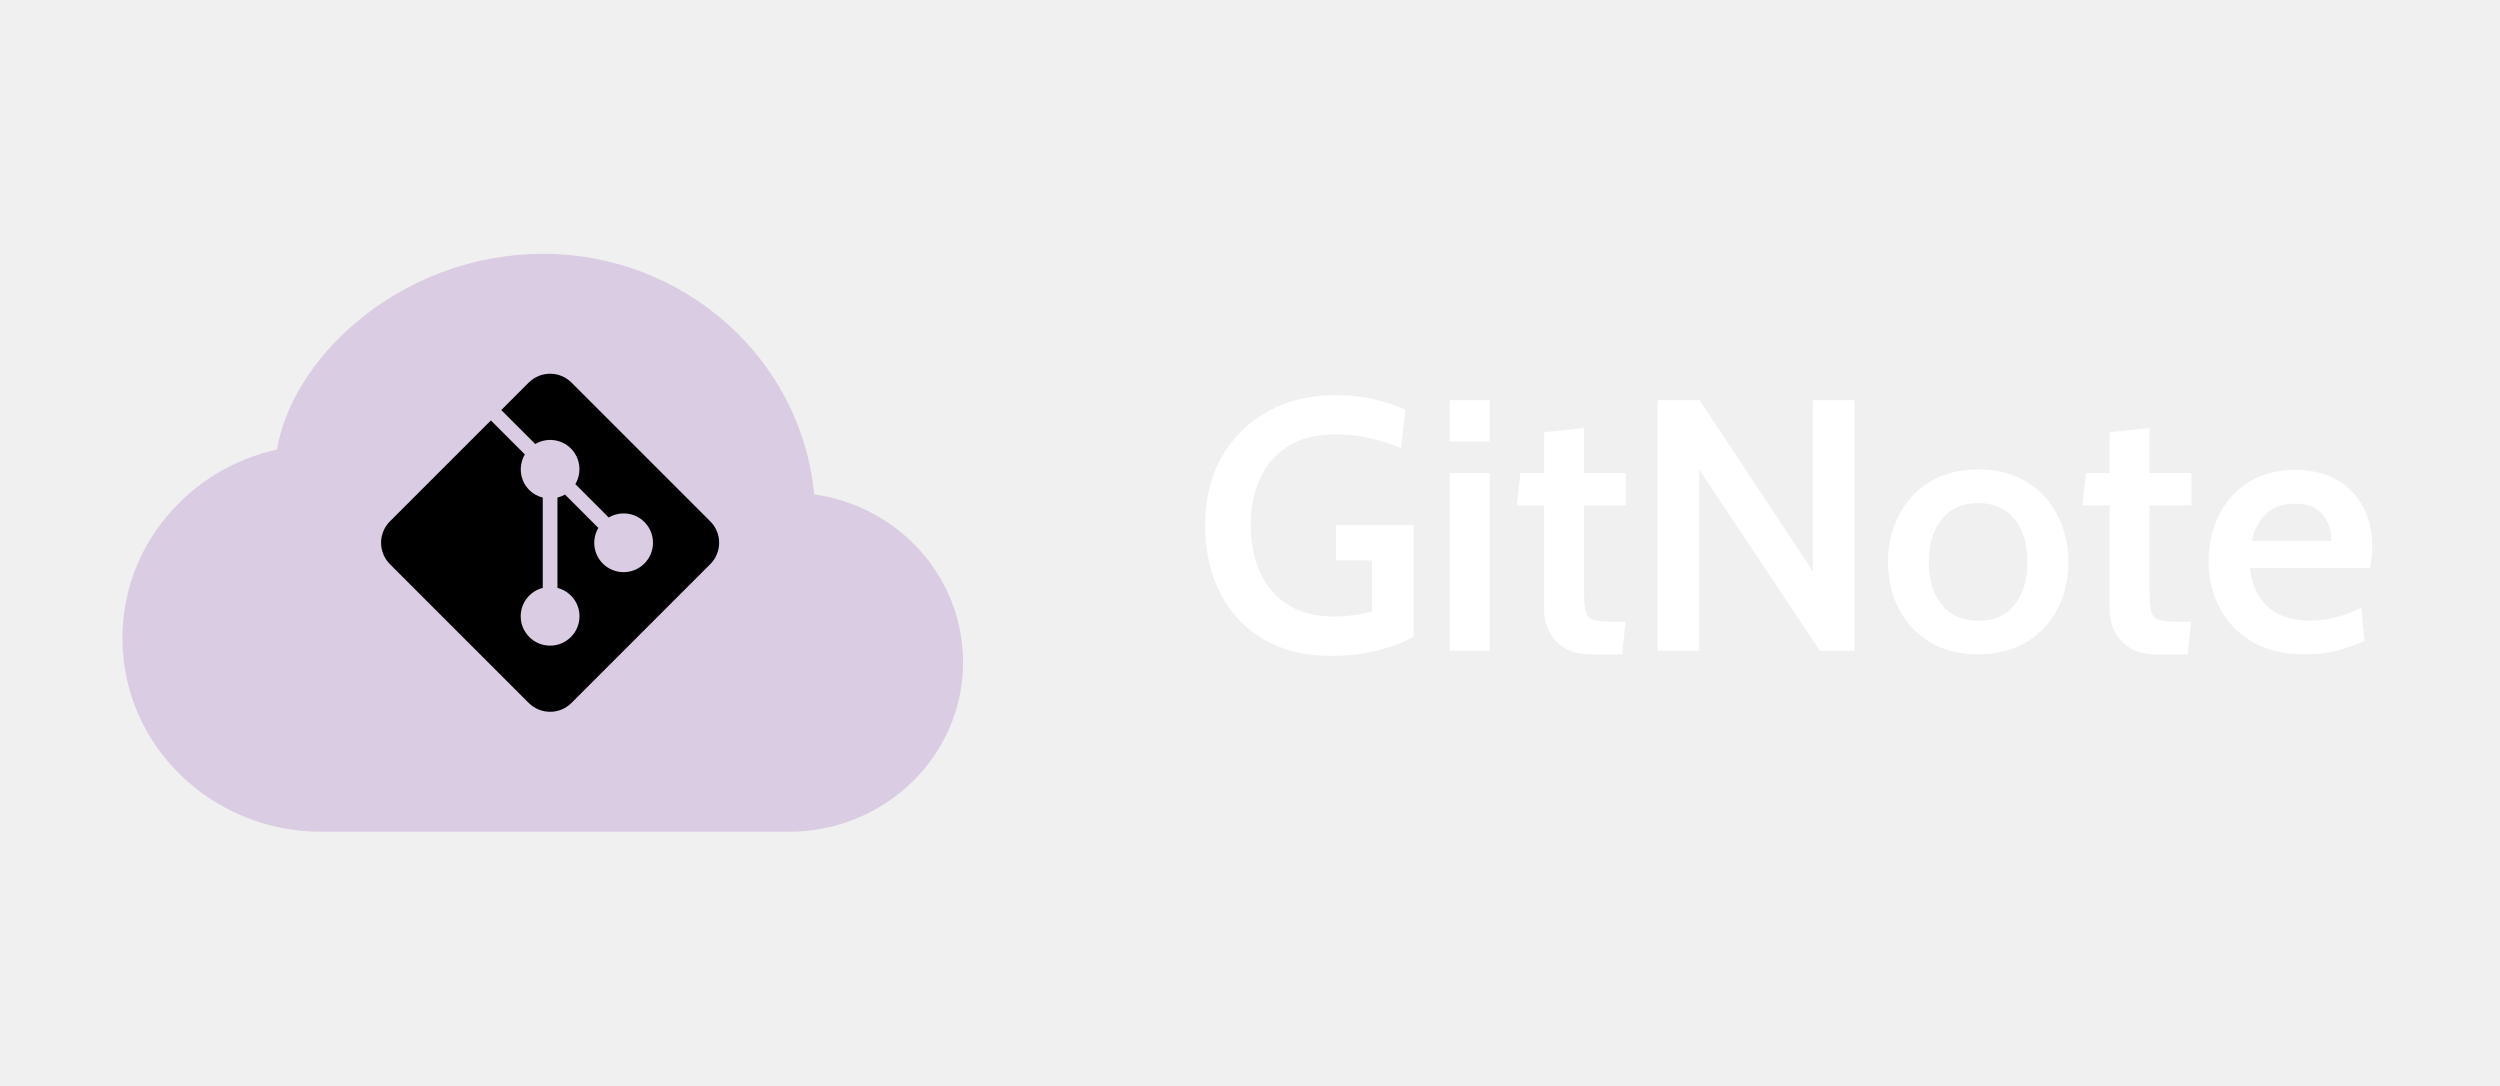
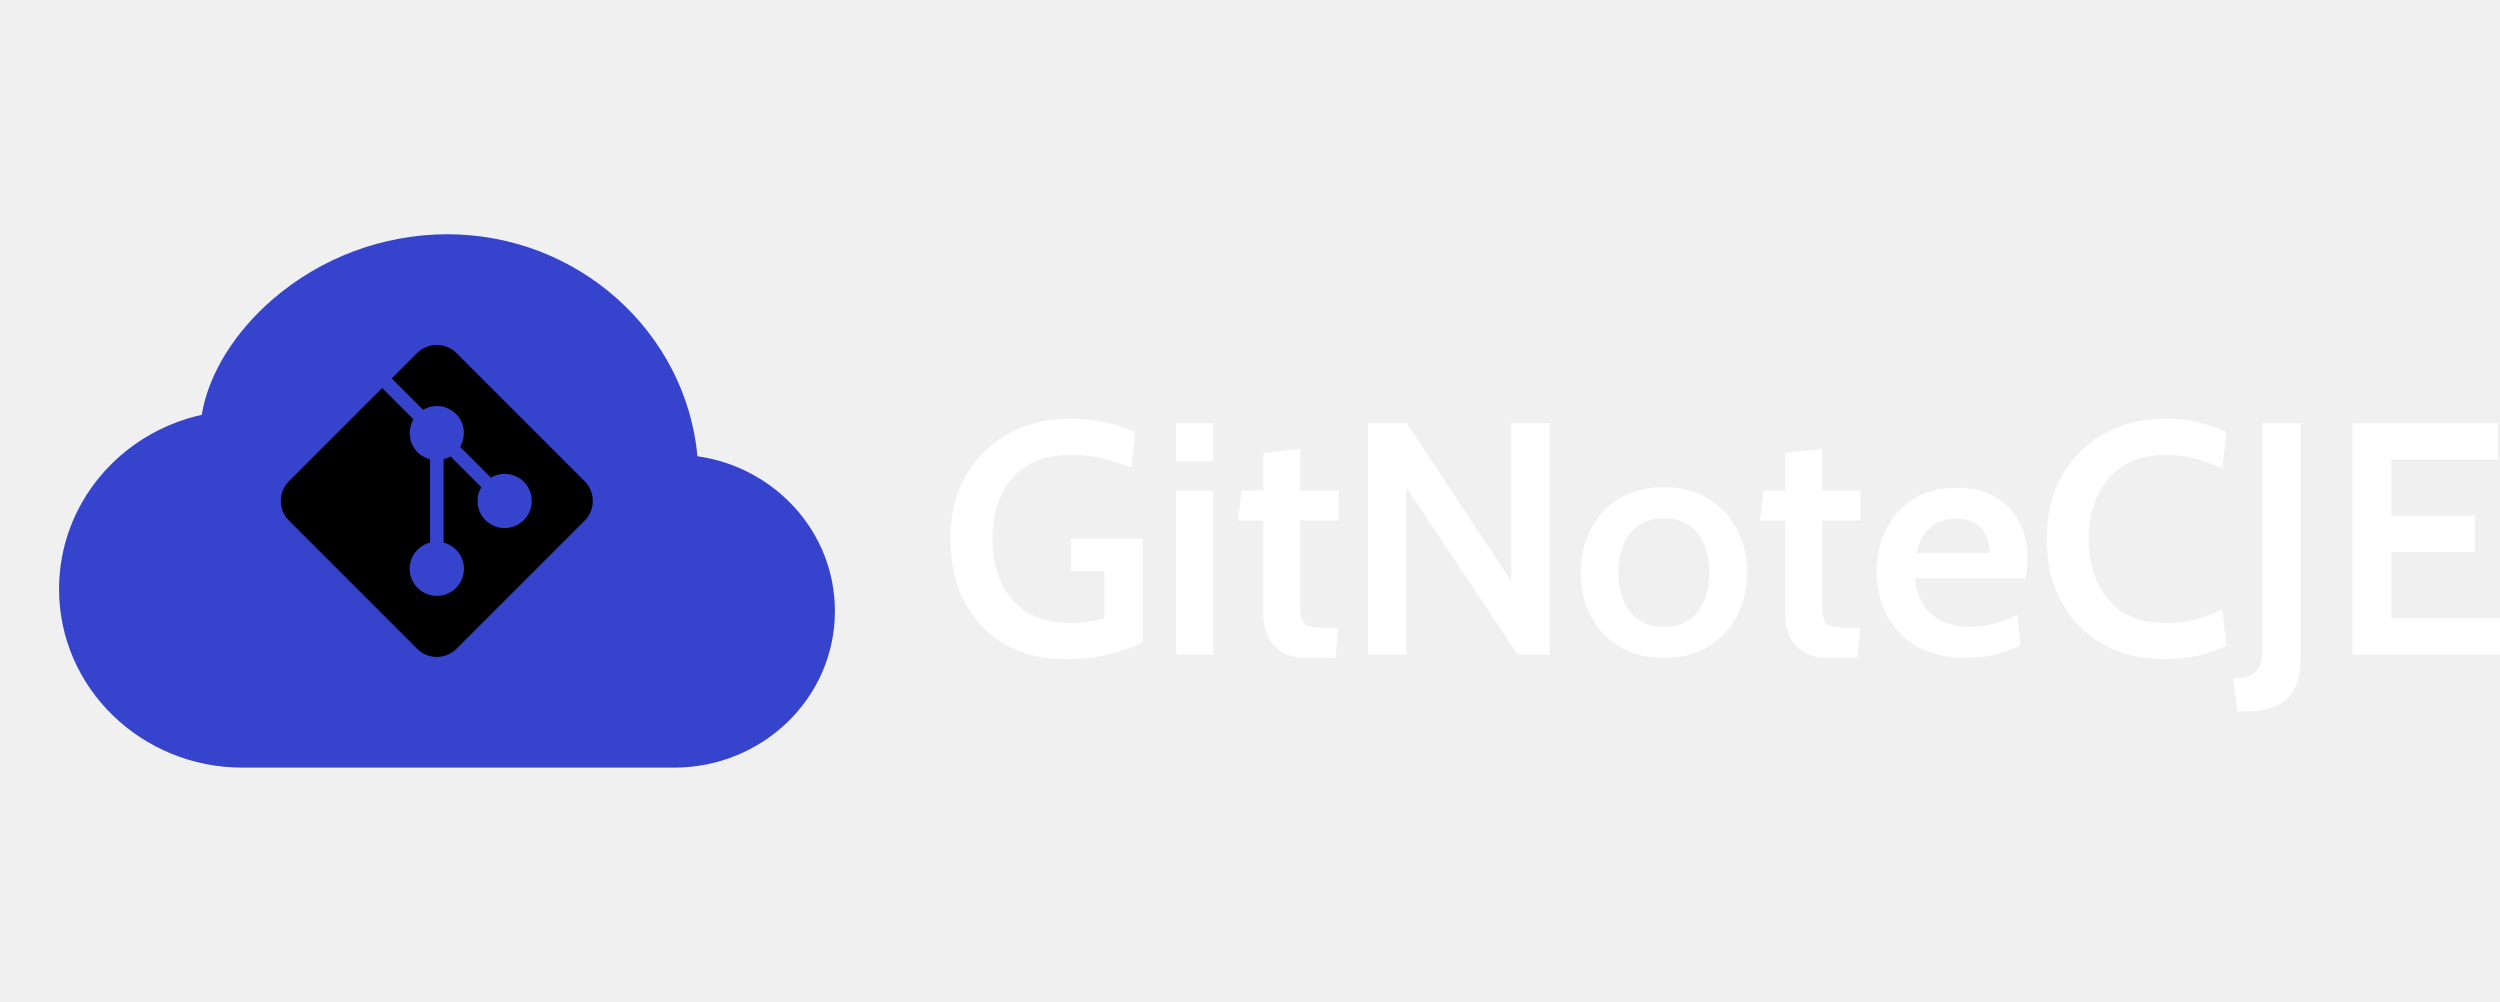
- <svg xmlns="http://www.w3.org/2000/svg" viewBox="0 0 1497 650" width="1497" height="650">
+ <svg xmlns="http://www.w3.org/2000/svg" viewBox="0 0 1622 650" width="1622" height="650">
  <defs />
-   <g transform="matrix(1,0,0,1,-635,-215)">
+   <g transform="matrix(1,0,0,1,-625,-215)">
    <g>
      <g>
-         <path d="M846.931,409.187C878.375,382.073 918.48,367.098 960,366.967 C1044.629,366.967 1114.881,429.888 1122.525,511.025 C1172.61,518.103 1211.684,560.041 1211.684,611.51 C1211.684,668.013 1164.556,713.033 1107.456,713.033 C1107.456,713.033 827.268,713.033 827.268,713.033 C762.05,713.033 708.316,661.626 708.316,597.195 C708.316,541.73 748.145,495.798 800.873,484.158 C805.371,457.007 822.832,429.951 846.931,409.187 C846.931,409.187 846.931,409.187 846.931,409.187 Z" fill="#dacce3" />
+         <path d="M801.931,409.187 C833.375,382.073 873.48,367.098 915,366.967 C999.629,366.967 1069.881,429.888 1077.525,511.025 C1127.61,518.103 1166.684,560.041 1166.684,611.51 C1166.684,668.013 1119.556,713.033 1062.456,713.033 C1062.456,713.033 782.268,713.033 782.268,713.033 C717.05,713.033 663.316,661.626 663.316,597.195 C663.316,541.73 703.145,495.798 755.873,484.158 C760.371,457.007 777.832,429.951 801.931,409.187 C801.931,409.187 801.931,409.187 801.931,409.187 Z" fill="#3643cd" />
      </g>
      <g>
-         <path d="M1060.307,527.19C1060.307,527.19 977.215,444.098 977.215,444.098 C973.677,440.56 969.039,438.791 964.401,438.791 C959.762,438.791 955.124,440.56 951.586,444.098 C951.586,444.098 935.154,460.53 935.154,460.53 C935.154,460.53 955.503,480.878 955.503,480.878 C962.249,476.909 971.05,477.758 976.845,483.55 C982.636,489.341 983.486,498.142 979.517,504.892 C979.517,504.892 999.508,524.884 999.508,524.884 C1006.254,520.915 1015.055,521.764 1020.85,527.555 C1027.725,534.429 1027.725,545.575 1020.85,552.449 C1013.977,559.323 1002.831,559.323 995.957,552.449 C990.166,546.658 989.317,537.857 993.286,531.107 C993.286,531.107 973.294,511.115 973.294,511.115 C971.868,511.951 970.363,512.567 968.801,512.967 C968.801,512.967 968.801,567.028 968.801,567.028 C976.379,568.991 982.003,575.816 982.003,584.01 C982.003,593.731 974.121,601.612 964.401,601.612 C954.68,601.612 946.798,593.731 946.798,584.01 C946.798,575.816 952.422,568.991 960,567.028 C960,567.028 960,512.972 960,512.972 C957.056,512.21 954.257,510.75 951.956,508.448 C946.165,502.657 945.315,493.856 949.285,487.105 C949.285,487.105 928.932,466.753 928.932,466.753 C928.932,466.753 868.495,527.19 868.495,527.19 C861.419,534.266 861.419,545.738 868.495,552.815 C868.495,552.815 951.586,635.906 951.586,635.906 C955.124,639.448 959.762,641.217 964.401,641.217 C969.039,641.217 973.677,639.448 977.215,635.911 C977.215,635.911 1060.307,552.819 1060.307,552.819 C1067.383,545.743 1067.383,534.266 1060.307,527.19 C1060.307,527.19 1060.307,527.19 1060.307,527.19 Z" fill="#000000" />
+         <path d="M1004.307,527.19 C1004.307,527.19 921.215,444.098 921.215,444.098 C917.677,440.56 913.039,438.791 908.401,438.791 C903.762,438.791 899.124,440.56 895.586,444.098 C895.586,444.098 879.154,460.53 879.154,460.53 C879.154,460.53 899.503,480.878 899.503,480.878 C906.249,476.909 915.05,477.758 920.845,483.55 C926.636,489.341 927.486,498.142 923.517,504.892 C923.517,504.892 943.508,524.884 943.508,524.884 C950.254,520.915 959.055,521.764 964.85,527.555 C971.725,534.429 971.725,545.575 964.85,552.449 C957.977,559.323 946.831,559.323 939.957,552.449 C934.166,546.658 933.317,537.857 937.286,531.107 C937.286,531.107 917.294,511.115 917.294,511.115 C915.868,511.951 914.363,512.567 912.801,512.967 C912.801,512.967 912.801,567.028 912.801,567.028 C920.379,568.991 926.003,575.816 926.003,584.01 C926.003,593.731 918.121,601.612 908.401,601.612 C898.68,601.612 890.798,593.731 890.798,584.01 C890.798,575.816 896.422,568.991 904,567.028 C904,567.028 904,512.972 904,512.972 C901.056,512.21 898.257,510.75 895.956,508.448 C890.165,502.657 889.315,493.856 893.285,487.105 C893.285,487.105 872.932,466.753 872.932,466.753 C872.932,466.753 812.495,527.19 812.495,527.19 C805.419,534.266 805.419,545.738 812.495,552.815 C812.495,552.815 895.586,635.906 895.586,635.906 C899.124,639.448 903.762,641.217 908.401,641.217 C913.039,641.217 917.677,639.448 921.215,635.911 C921.215,635.911 1004.307,552.819 1004.307,552.819 C1011.383,545.743 1011.383,534.266 1004.307,527.19 C1004.307,527.19 1004.307,527.19 1004.307,527.19 Z" fill="#000000" />
      </g>
      <g>
-         <path d="M635,215L 1285,215 L 1285,865 L 635,865 L 635,215 Z" fill="#376a80" fill-opacity="0" />
+         <path d="M629,215 L1279,215 L1279,865 L629,865 L629,215 Z" fill="#376a80" fill-opacity="0" />
      </g>
      <g>
-         <path d="M1431.622,607.692Q1408.897,607.692 1392.068,598.045 Q1375.239,588.398 1365.967,570.818 Q1356.694,553.238 1356.694,529.442 Q1356.694,505.859 1366.717,488.387 Q1376.74,470.914 1394.373,461.267 Q1412.006,451.62 1434.838,451.62 Q1446.844,451.62 1457.724,454.085 Q1468.604,456.55 1476.536,460.302 Q1473.963,483.456 1473.963,483.456 Q1465.602,479.811 1455.848,477.453 Q1446.093,475.095 1435.052,475.095 Q1417.473,475.095 1406.164,482.277 Q1394.855,489.459 1389.388,501.679 Q1383.921,513.899 1383.921,529.227 Q1383.921,545.199 1389.442,557.633 Q1394.962,570.068 1406.164,577.142 Q1417.366,584.217 1434.409,584.217 Q1439.126,584.217 1445.021,583.467 Q1450.917,582.716 1456.598,581.216 Q1456.598,550.558 1456.598,550.558 C1456.598,550.558 1434.945,550.558 1434.945,550.558 C1434.945,550.558 1434.945,529.442 1434.945,529.442 C1434.945,529.442 1481.467,529.442 1481.467,529.442 C1481.467,529.442 1481.467,596.33 1481.467,596.33 Q1473.32,601.046 1460.35,604.369 Q1447.38,607.692 1431.622,607.692 Q1431.622,607.692 1431.622,607.692 ZM1503.12,604.691C1503.12,604.691 1503.12,498.248 1503.12,498.248 C1503.12,498.248 1527.024,498.248 1527.024,498.248 C1527.024,498.248 1527.024,604.691 1527.024,604.691 C1527.024,604.691 1503.12,604.691 1503.12,604.691 C1503.12,604.691 1503.12,604.691 1503.12,604.691 ZM1503.12,479.382C1503.12,479.382 1503.12,454.621 1503.12,454.621 C1503.12,454.621 1527.024,454.621 1527.024,454.621 C1527.024,454.621 1527.024,479.382 1527.024,479.382 C1527.024,479.382 1503.12,479.382 1503.12,479.382 C1503.12,479.382 1503.12,479.382 1503.12,479.382 ZM1587.909,606.835Q1577.833,606.835 1571.616,602.869 Q1565.399,598.902 1562.505,592.739 Q1559.61,586.575 1559.61,579.822 Q1559.61,517.65 1559.61,517.65 C1559.61,517.65 1543.317,517.65 1543.317,517.65 C1543.317,517.65 1545.461,498.248 1545.461,498.248 C1545.461,498.248 1559.61,498.248 1559.61,498.248 C1559.61,498.248 1559.61,473.808 1559.61,473.808 C1559.61,473.808 1583.514,471.343 1583.514,471.343 C1583.514,471.343 1583.514,498.248 1583.514,498.248 C1583.514,498.248 1608.598,498.248 1608.598,498.248 C1608.598,498.248 1608.598,517.65 1608.598,517.65 C1608.598,517.65 1583.514,517.65 1583.514,517.65 C1583.514,517.65 1583.514,568.567 1583.514,568.567 Q1583.514,577.464 1584.586,581.376 Q1585.658,585.289 1589.517,586.307 Q1593.376,587.326 1601.952,587.326 Q1608.383,587.326 1608.383,587.326 C1608.383,587.326 1606.347,606.835 1606.347,606.835 C1606.347,606.835 1587.909,606.835 1587.909,606.835 C1587.909,606.835 1587.909,606.835 1587.909,606.835 ZM1627.571,604.691C1627.571,604.691 1627.571,454.621 1627.571,454.621 C1627.571,454.621 1652.761,454.621 1652.761,454.621 C1652.761,454.621 1720.507,557.097 1720.507,557.097 C1720.507,557.097 1720.507,454.621 1720.507,454.621 C1720.507,454.621 1745.483,454.621 1745.483,454.621 C1745.483,454.621 1745.483,604.691 1745.483,604.691 C1745.483,604.691 1724.795,604.691 1724.795,604.691 C1724.795,604.691 1652.439,496.105 1652.439,496.105 C1652.439,496.105 1652.439,604.691 1652.439,604.691 C1652.439,604.691 1627.571,604.691 1627.571,604.691 C1627.571,604.691 1627.571,604.691 1627.571,604.691 ZM1819.553,606.835Q1802.402,606.835 1790.343,599.331 Q1778.284,591.828 1771.906,579.286 Q1765.528,566.745 1765.528,551.63 Q1765.528,536.516 1771.906,523.867 Q1778.284,511.219 1790.343,503.662 Q1802.402,496.105 1819.553,496.105 Q1836.597,496.105 1848.71,503.662 Q1860.822,511.219 1867.2,523.867 Q1873.578,536.516 1873.578,551.63 Q1873.578,566.745 1867.2,579.286 Q1860.822,591.828 1848.71,599.331 Q1836.597,606.835 1819.553,606.835 Q1819.553,606.835 1819.553,606.835 ZM1819.553,586.682Q1833.703,586.682 1841.367,577.089 Q1849.031,567.495 1849.031,551.63 Q1849.031,535.551 1841.367,525.904 Q1833.703,516.257 1819.553,516.257 Q1805.404,516.257 1797.686,525.904 Q1789.968,535.551 1789.968,551.63 Q1789.968,567.495 1797.686,577.089 Q1805.404,586.682 1819.553,586.682 Q1819.553,586.682 1819.553,586.682 ZM1926.531,606.835Q1916.455,606.835 1910.238,602.869 Q1904.021,598.902 1901.127,592.739 Q1898.233,586.575 1898.233,579.822 Q1898.233,517.65 1898.233,517.65 C1898.233,517.65 1881.939,517.65 1881.939,517.65 C1881.939,517.65 1884.083,498.248 1884.083,498.248 C1884.083,498.248 1898.233,498.248 1898.233,498.248 C1898.233,498.248 1898.233,473.808 1898.233,473.808 C1898.233,473.808 1922.137,471.343 1922.137,471.343 C1922.137,471.343 1922.137,498.248 1922.137,498.248 C1922.137,498.248 1947.22,498.248 1947.22,498.248 C1947.22,498.248 1947.22,517.65 1947.22,517.65 C1947.22,517.65 1922.137,517.65 1922.137,517.65 C1922.137,517.65 1922.137,568.567 1922.137,568.567 Q1922.137,577.464 1923.209,581.376 Q1924.28,585.289 1928.139,586.307 Q1931.998,587.326 1940.574,587.326 Q1947.005,587.326 1947.005,587.326 C1947.005,587.326 1944.969,606.835 1944.969,606.835 C1944.969,606.835 1926.531,606.835 1926.531,606.835 C1926.531,606.835 1926.531,606.835 1926.531,606.835 ZM2015.18,606.835Q1996.1,606.835 1983.29,599.117 Q1970.481,591.399 1963.995,578.697 Q1957.51,565.994 1957.51,550.773 Q1957.51,536.087 1963.567,523.707 Q1969.623,511.326 1981.253,503.876 Q1992.884,496.426 2009.499,496.426 Q2024.077,496.426 2034.367,502.322 Q2044.658,508.217 2050.071,518.561 Q2055.484,528.906 2055.484,542.197 Q2055.484,545.199 2055.109,548.468 Q2054.734,551.738 2054.091,555.168 Q1982.272,555.168 1982.272,555.168 Q1983.772,566.852 1988.811,573.712 Q1993.849,580.572 2001.352,583.627 Q2008.856,586.682 2017.538,586.682 Q2026.114,586.682 2034.099,584.592 Q2042.085,582.502 2048.946,578.857 Q2050.768,598.688 2050.768,598.688 Q2044.658,601.689 2035.654,604.262 Q2026.65,606.835 2015.18,606.835 Q2015.18,606.835 2015.18,606.835 ZM1983.344,538.874C1983.344,538.874 2031.044,538.874 2031.044,538.874 Q2031.044,533.086 2028.847,527.994 Q2026.65,522.903 2021.879,519.741 Q2017.109,516.578 2009.392,516.578 Q1998.136,516.578 1991.866,522.688 Q1985.595,528.798 1983.344,538.874 Q1983.344,538.874 1983.344,538.874 Z" fill="#ffffff" />
+         <path d="M1316.618,642.679 Q1293.895,642.679 1277.04,633.042 Q1260.22,623.405 1250.938,605.838 Q1241.693,588.236 1241.693,564.446 Q1241.693,540.87 1251.721,523.41 Q1261.749,505.95 1279.351,496.313 Q1296.989,486.64 1319.819,486.64 Q1331.838,486.64 1342.719,489.13 Q1353.601,491.583 1361.531,495.317 Q1358.935,518.467 1358.935,518.467 Q1350.578,514.84 1340.835,512.493 Q1331.091,510.11 1320.032,510.11 Q1302.465,510.11 1291.157,517.293 Q1279.849,524.477 1274.373,536.709 Q1268.932,548.906 1268.932,564.233 Q1268.932,580.199 1274.444,592.646 Q1279.955,605.056 1291.157,612.133 Q1302.358,619.209 1319.392,619.209 Q1324.121,619.209 1329.989,618.462 Q1335.892,617.716 1341.581,616.222 Q1341.581,585.569 1341.581,585.569 C1341.581,585.569 1319.925,585.569 1319.925,585.569 C1319.925,585.569 1319.925,564.446 1319.925,564.446 C1319.925,564.446 1366.438,564.446 1366.438,564.446 C1366.438,564.446 1366.438,631.335 1366.438,631.335 Q1358.295,636.065 1345.315,639.372 Q1332.371,642.679 1316.618,642.679 Q1316.618,642.679 1316.618,642.679 ZM1388.131,639.692 C1388.131,639.692 1388.131,533.26 1388.131,533.26 C1388.131,533.26 1412.027,533.26 1412.027,533.26 C1412.027,533.26 1412.027,639.692 1412.027,639.692 C1412.027,639.692 1388.131,639.692 1388.131,639.692 ZM1388.131,514.413 C1388.131,514.413 1388.131,489.627 1388.131,489.627 C1388.131,489.627 1412.027,489.627 1412.027,489.627 C1412.027,489.627 1412.027,514.413 1412.027,514.413 C1412.027,514.413 1388.131,514.413 1388.131,514.413 ZM1472.893,641.825 Q1462.829,641.825 1456.606,637.878 Q1450.383,633.895 1447.503,627.744 Q1444.622,621.592 1444.622,614.835 Q1444.622,552.676 1444.622,552.676 C1444.622,552.676 1428.3,552.676 1428.3,552.676 C1428.3,552.676 1430.469,533.26 1430.469,533.26 C1430.469,533.26 1444.622,533.26 1444.622,533.26 C1444.622,533.26 1444.622,508.83 1444.622,508.83 C1444.622,508.83 1468.519,506.376 1468.519,506.376 C1468.519,506.376 1468.519,533.26 1468.519,533.26 C1468.519,533.26 1493.589,533.26 1493.589,533.26 C1493.589,533.26 1493.589,552.676 1493.589,552.676 C1493.589,552.676 1468.519,552.676 1468.519,552.676 C1468.519,552.676 1468.519,603.563 1468.519,603.563 Q1468.519,612.453 1469.586,616.364 Q1470.653,620.276 1474.493,621.307 Q1478.369,622.338 1486.939,622.338 Q1493.376,622.338 1493.376,622.338 C1493.376,622.338 1491.349,641.825 1491.349,641.825 C1491.349,641.825 1472.893,641.825 1472.893,641.825 ZM1512.562,639.692 C1512.562,639.692 1512.562,489.627 1512.562,489.627 C1512.562,489.627 1537.739,489.627 1537.739,489.627 C1537.739,489.627 1605.481,592.112 1605.481,592.112 C1605.481,592.112 1605.481,489.627 1605.481,489.627 C1605.481,489.627 1630.48,489.627 1630.48,489.627 C1630.48,489.627 1630.48,639.692 1630.48,639.692 C1630.48,639.692 1609.784,639.692 1609.784,639.692 C1609.784,639.692 1537.419,531.126 1537.419,531.126 C1537.419,531.126 1537.419,639.692 1537.419,639.692 C1537.419,639.692 1512.562,639.692 1512.562,639.692 ZM1704.549,641.825 Q1687.409,641.825 1675.319,634.322 Q1663.264,626.819 1656.899,614.302 Q1650.533,601.749 1650.533,586.636 Q1650.533,571.523 1656.899,558.899 Q1663.264,546.239 1675.319,538.701 Q1687.409,531.126 1704.549,531.126 Q1721.583,531.126 1733.673,538.701 Q1745.799,546.239 1752.164,558.899 Q1758.565,571.523 1758.565,586.636 Q1758.565,601.749 1752.164,614.302 Q1745.799,626.819 1733.673,634.322 Q1721.583,641.825 1704.549,641.825 Q1704.549,641.825 1704.549,641.825 ZM1704.549,621.698 Q1718.702,621.698 1726.348,612.097 Q1734.029,602.496 1734.029,586.636 Q1734.029,570.563 1726.348,560.926 Q1718.702,551.253 1704.549,551.253 Q1690.396,551.253 1682.68,560.926 Q1674.963,570.563 1674.963,586.636 Q1674.963,602.496 1682.68,612.097 Q1690.396,621.698 1704.549,621.698 Q1704.549,621.698 1704.549,621.698 ZM1811.515,641.825 Q1801.451,641.825 1795.228,637.878 Q1789.005,633.895 1786.125,627.744 Q1783.245,621.592 1783.245,614.835 Q1783.245,552.676 1783.245,552.676 C1783.245,552.676 1766.922,552.676 1766.922,552.676 C1766.922,552.676 1769.092,533.26 1769.092,533.26 C1769.092,533.26 1783.245,533.26 1783.245,533.26 C1783.245,533.26 1783.245,508.83 1783.245,508.83 C1783.245,508.83 1807.141,506.376 1807.141,506.376 C1807.141,506.376 1807.141,533.26 1807.141,533.26 C1807.141,533.26 1832.211,533.26 1832.211,533.26 C1832.211,533.26 1832.211,552.676 1832.211,552.676 C1832.211,552.676 1807.141,552.676 1807.141,552.676 C1807.141,552.676 1807.141,603.563 1807.141,603.563 Q1807.141,612.453 1808.208,616.364 Q1809.275,620.276 1813.115,621.307 Q1816.991,622.338 1825.561,622.338 Q1831.998,622.338 1831.998,622.338 C1831.998,622.338 1829.971,641.825 1829.971,641.825 C1829.971,641.825 1811.515,641.825 1811.515,641.825 ZM1900.159,641.825 Q1881.099,641.825 1868.297,634.109 Q1855.496,626.392 1848.988,613.697 Q1842.516,601.002 1842.516,585.782 Q1842.516,571.096 1848.561,558.721 Q1854.607,546.346 1866.235,538.914 Q1877.863,531.446 1894.505,531.446 Q1909.085,531.446 1919.362,537.349 Q1929.639,543.217 1935.044,553.565 Q1940.485,563.913 1940.485,577.212 Q1940.485,580.199 1940.093,583.471 Q1939.738,586.743 1939.062,590.192 Q1867.266,590.192 1867.266,590.192 Q1868.76,601.856 1873.809,608.719 Q1878.859,615.582 1886.362,618.64 Q1893.865,621.698 1902.542,621.698 Q1911.112,621.698 1919.077,619.6 Q1927.078,617.502 1933.941,613.875 Q1935.755,633.682 1935.755,633.682 Q1929.639,636.705 1920.642,639.265 Q1911.645,641.825 1900.159,641.825 Q1900.159,641.825 1900.159,641.825 ZM1868.333,573.87 C1868.333,573.87 1916.019,573.87 1916.019,573.87 Q1916.019,568.109 1913.814,563.024 Q1911.645,557.903 1906.88,554.738 Q1902.115,551.573 1894.398,551.573 Q1883.126,551.573 1876.832,557.69 Q1870.573,563.806 1868.333,573.87 Q1868.333,573.87 1868.333,573.87 ZM2029.443,642.679 Q2006.933,642.679 1989.686,633.042 Q1972.44,623.405 1962.66,605.874 Q1952.917,588.343 1952.917,564.66 Q1952.917,540.976 1962.874,523.481 Q1972.866,505.95 1990.326,496.313 Q2007.786,486.64 2030.296,486.64 Q2041.995,486.64 2052.059,489.165 Q2062.122,491.69 2069.519,495.424 Q2066.852,518.894 2066.852,518.894 Q2058.709,515.16 2049.676,512.635 Q2040.68,510.11 2030.083,510.11 Q2013.583,510.11 2002.488,517.258 Q1991.393,524.37 1985.775,536.745 Q1980.156,549.12 1980.156,564.66 Q1980.156,580.199 1985.668,592.574 Q1991.18,604.949 2002.168,612.097 Q2013.156,619.209 2029.443,619.209 Q2040.36,619.209 2049.321,616.862 Q2058.282,614.515 2066.852,610.426 Q2069.519,634.002 2069.519,634.002 Q2061.162,637.878 2051.099,640.261 Q2041.035,642.679 2029.443,642.679 Q2029.443,642.679 2029.443,642.679 ZM2076.617,676.568 C2076.617,676.568 2074.057,655.125 2074.057,655.125 Q2084.12,655.125 2088.494,650.822 Q2092.904,646.555 2092.904,635.816 Q2092.904,489.627 2092.904,489.627 C2092.904,489.627 2117.76,489.627 2117.76,489.627 C2117.76,489.627 2117.76,641.292 2117.76,641.292 Q2117.76,660.281 2108.799,668.424 Q2099.874,676.568 2083.587,676.568 Q2076.617,676.568 2076.617,676.568 ZM2151.217,639.692 C2151.217,639.692 2151.217,489.627 2151.217,489.627 C2151.217,489.627 2245.665,489.627 2245.665,489.627 C2245.665,489.627 2245.665,513.204 2245.665,513.204 C2245.665,513.204 2176.5,513.204 2176.5,513.204 C2176.5,513.204 2176.5,549.547 2176.5,549.547 C2176.5,549.547 2230.658,549.547 2230.658,549.547 C2230.658,549.547 2230.658,573.123 2230.658,573.123 C2230.658,573.123 2176.5,573.123 2176.5,573.123 C2176.5,573.123 2176.5,616.115 2176.5,616.115 C2176.5,616.115 2247.692,616.115 2247.692,616.115 C2247.692,616.115 2247.692,639.692 2247.692,639.692 C2247.692,639.692 2151.217,639.692 2151.217,639.692 Z" fill="#ffffff" />
      </g>
      <g>
-         <path d="M635,215L 2132.477,215 L 2132.477,865 L 635,865 L 635,215 Z" fill="#376a80" fill-opacity="0" />
+         <path d="M625,215 L2122.477,215 L2122.477,865 L625,865 L625,215 Z" fill="#000000" fill-opacity="0" />
      </g>
    </g>
  </g>
</svg>
